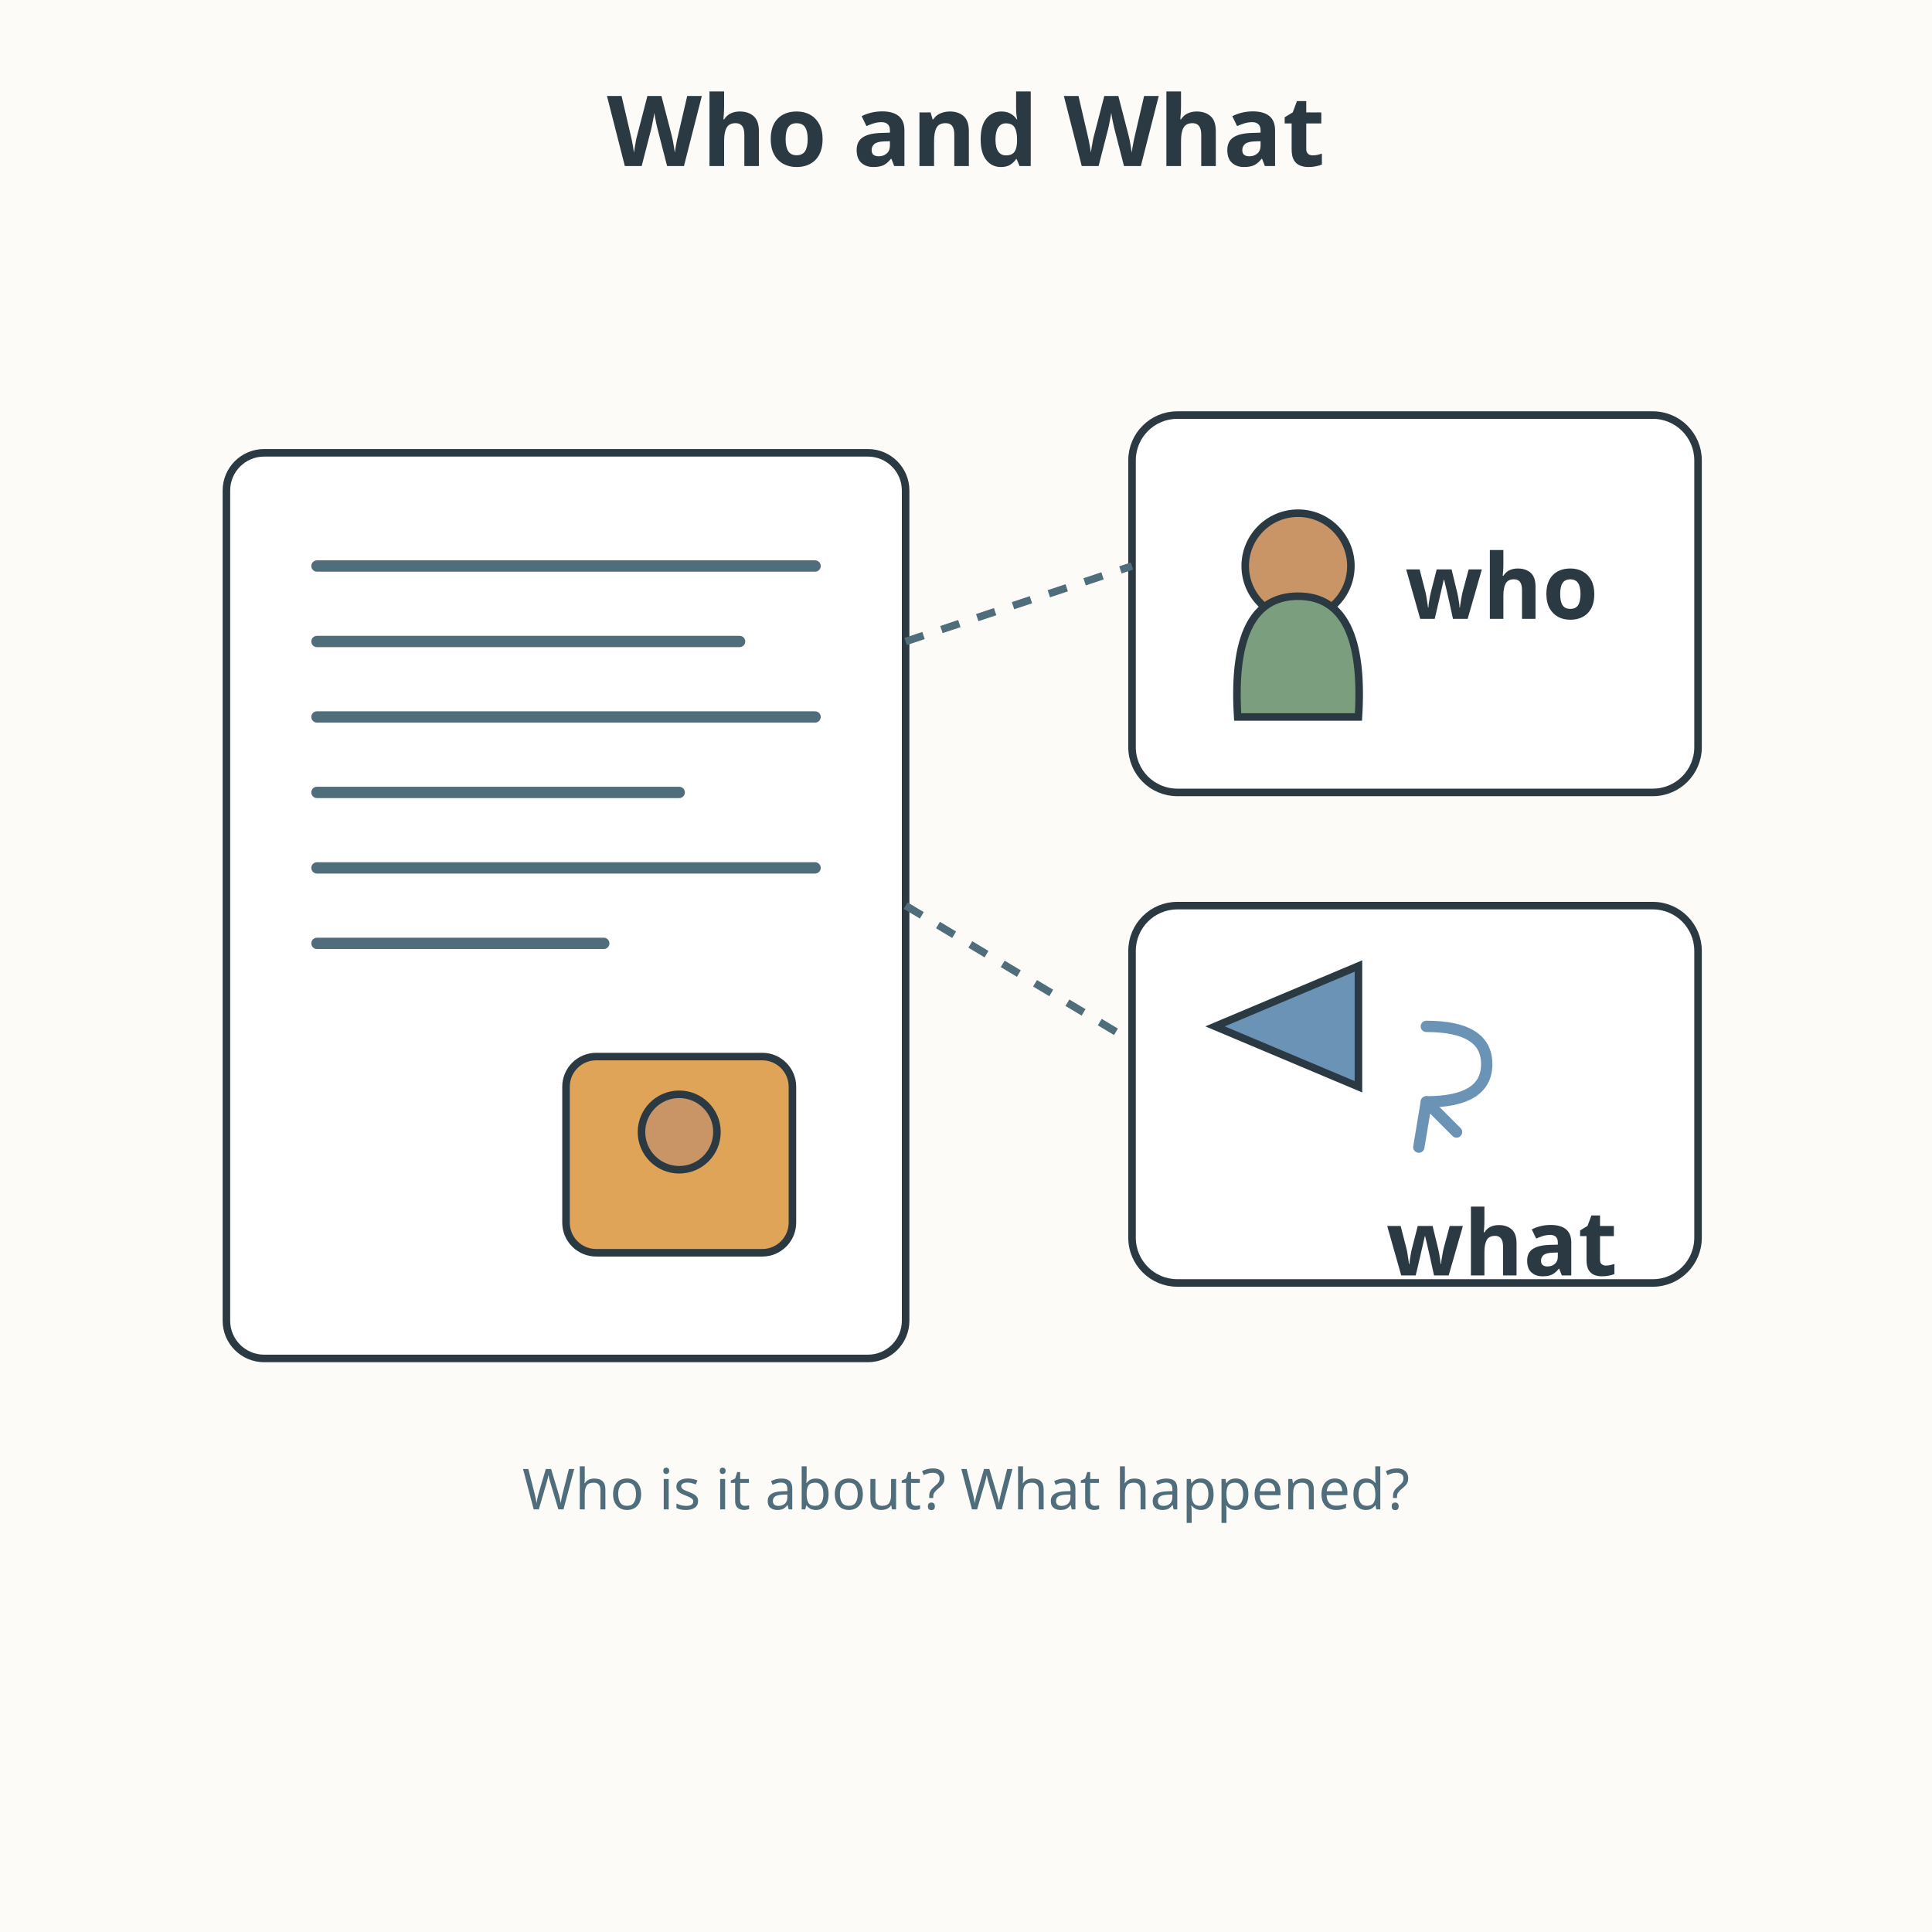
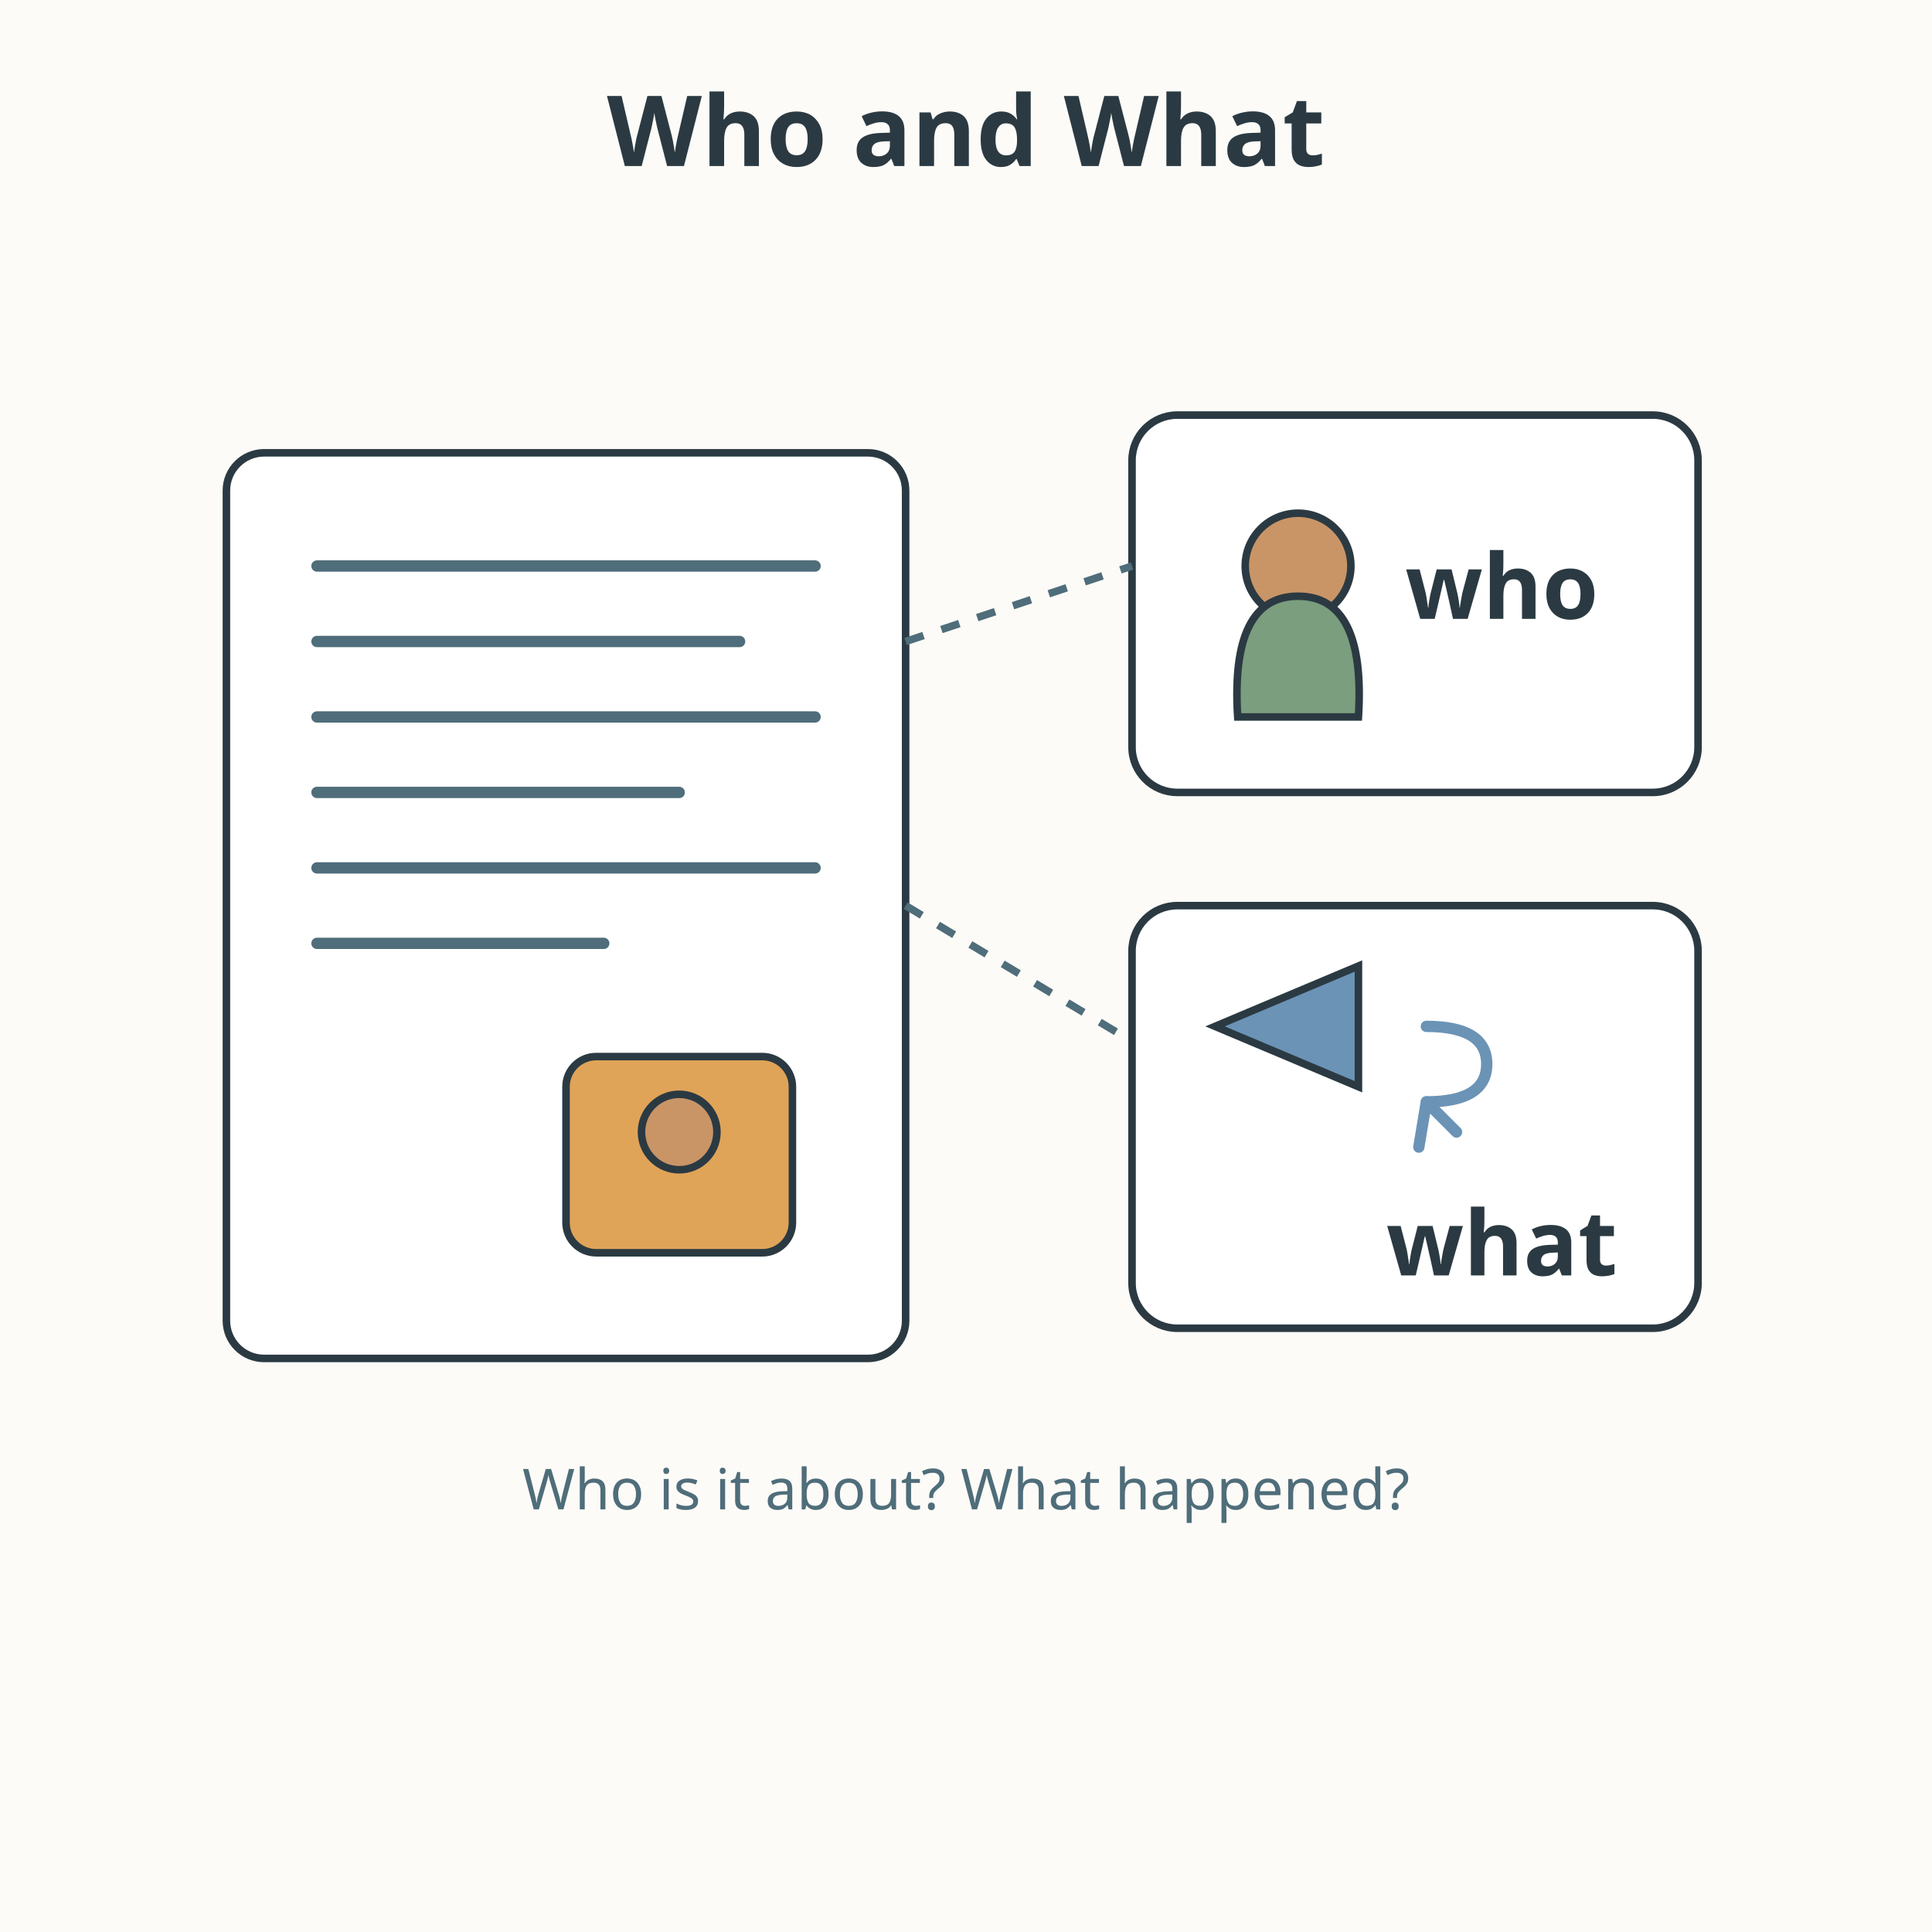
<svg xmlns="http://www.w3.org/2000/svg" viewBox="0 0 512 512" role="img" aria-labelledby="title-L-02-004-06-who-and-what desc-L-02-004-06-who-and-what">
  <rect width="512" height="512" fill="#fdfbf7" />
  <text x="256" y="44" text-anchor="middle" font-family="sans-serif" font-size="26" font-weight="bold" fill="#2b3a42">Who and What</text>
  <rect x="60" y="120" width="180" height="240" rx="10" fill="#ffffff" stroke="#2b3a42" stroke-width="2" />
  <line x1="84" y1="150" x2="216" y2="150" stroke="#4f6d7a" stroke-width="3" stroke-linecap="round" />
  <line x1="84" y1="170" x2="196" y2="170" stroke="#4f6d7a" stroke-width="3" stroke-linecap="round" />
  <line x1="84" y1="190" x2="216" y2="190" stroke="#4f6d7a" stroke-width="3" stroke-linecap="round" />
  <line x1="84" y1="210" x2="180" y2="210" stroke="#4f6d7a" stroke-width="3" stroke-linecap="round" />
  <line x1="84" y1="230" x2="216" y2="230" stroke="#4f6d7a" stroke-width="3" stroke-linecap="round" />
  <line x1="84" y1="250" x2="160" y2="250" stroke="#4f6d7a" stroke-width="3" stroke-linecap="round" />
  <rect x="150" y="280" width="60" height="52" rx="8" fill="#e0a458" stroke="#2b3a42" stroke-width="2" />
  <circle cx="180" cy="300" r="10" fill="#c99567" stroke="#2b3a42" stroke-width="2" />
  <g>
    <rect x="300" y="110" width="150" height="100" rx="12" fill="#ffffff" stroke="#2b3a42" stroke-width="2" />
    <circle cx="344" cy="150" r="14" fill="#c99567" stroke="#2b3a42" stroke-width="2" />
    <path d="M328 190 Q326 158 344 158 Q362 158 360 190 Z" fill="#7a9e7e" stroke="#2b3a42" stroke-width="2" />
    <text x="398" y="164" text-anchor="middle" font-family="sans-serif" font-size="24" font-weight="bold" fill="#2b3a42">who</text>
  </g>
  <g>
-     <rect x="300" y="240" width="150" height="100" rx="12" fill="#ffffff" stroke="#2b3a42" stroke-width="2" />
+     <rect x="300" y="240" width="150" height="112" rx="12" fill="#ffffff" stroke="#2b3a42" stroke-width="2" />
    <path d="M322 272 L360 256 L360 288 Z" fill="#6b93b6" stroke="#2b3a42" stroke-width="2" />
    <path d="M378 272 Q394 272 394 282 Q394 292 378 292" fill="none" stroke="#6b93b6" stroke-width="3" stroke-linecap="round" />
    <path d="M378 292 l8 8 M378 292 l-2 12" stroke="#6b93b6" stroke-width="3" stroke-linecap="round" />
    <text x="398" y="338" text-anchor="middle" font-family="sans-serif" font-size="24" font-weight="bold" fill="#2b3a42">what</text>
  </g>
  <line x1="240" y1="170" x2="300" y2="150" stroke="#4f6d7a" stroke-width="2" stroke-dasharray="5 5" />
  <line x1="240" y1="240" x2="300" y2="276" stroke="#4f6d7a" stroke-width="2" stroke-dasharray="5 5" />
  <text x="256" y="400" text-anchor="middle" font-family="sans-serif" font-size="15" fill="#4f6d7a">Who is it about? What happened?</text>
</svg>
